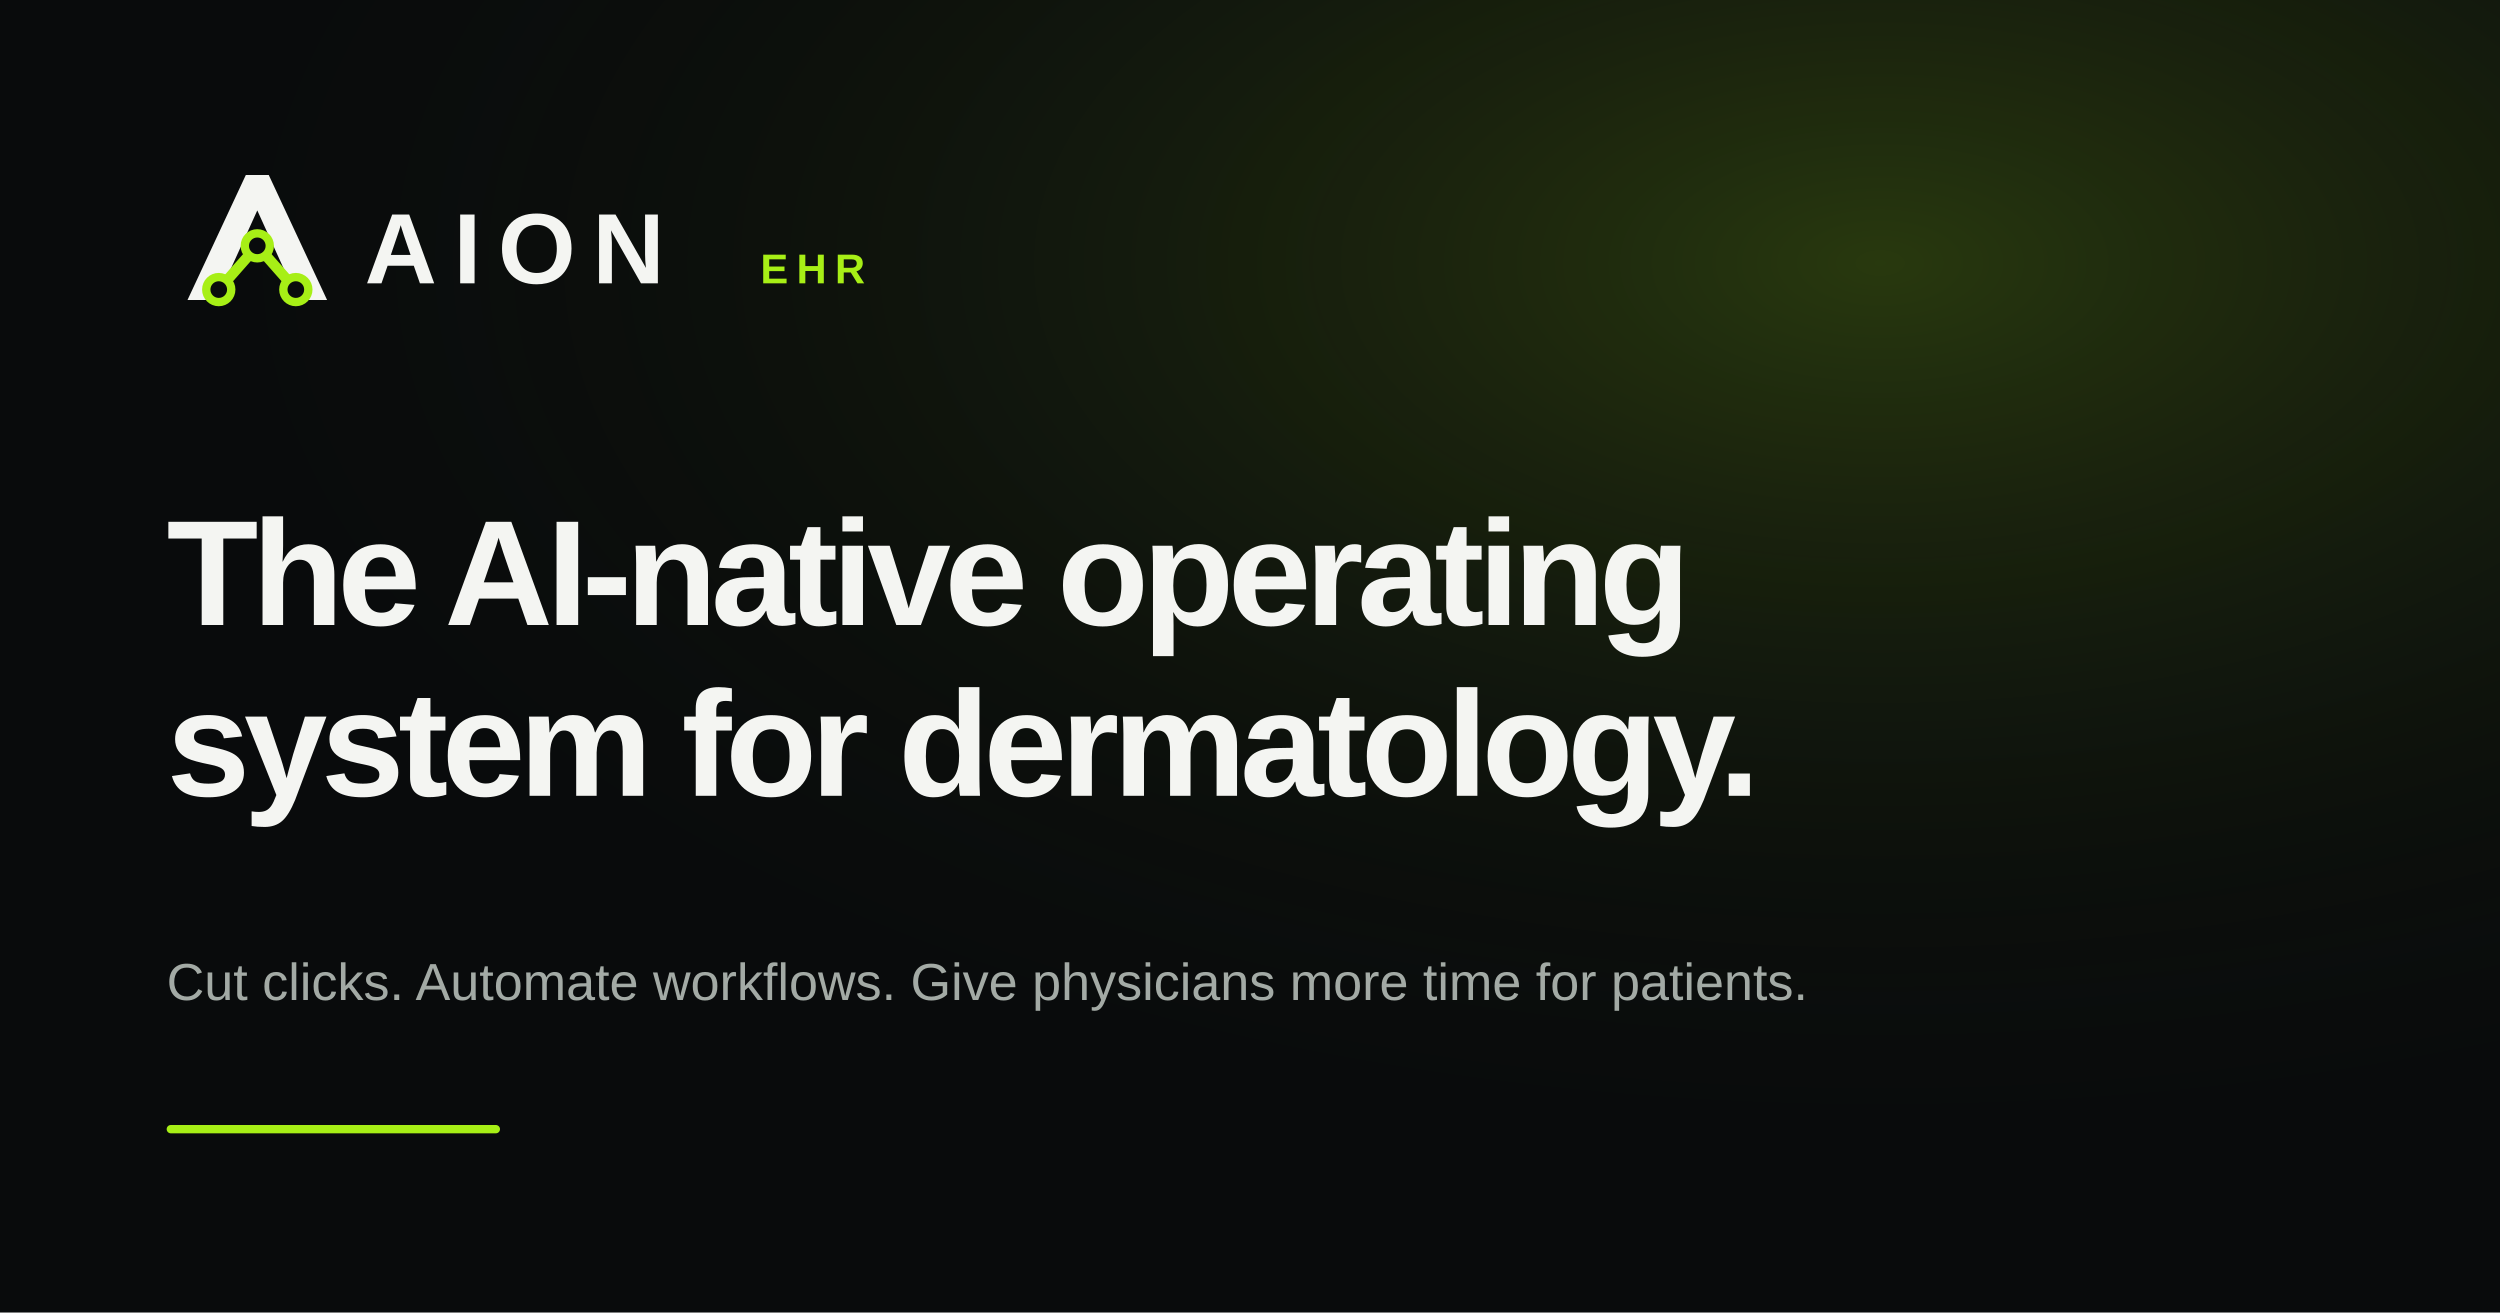
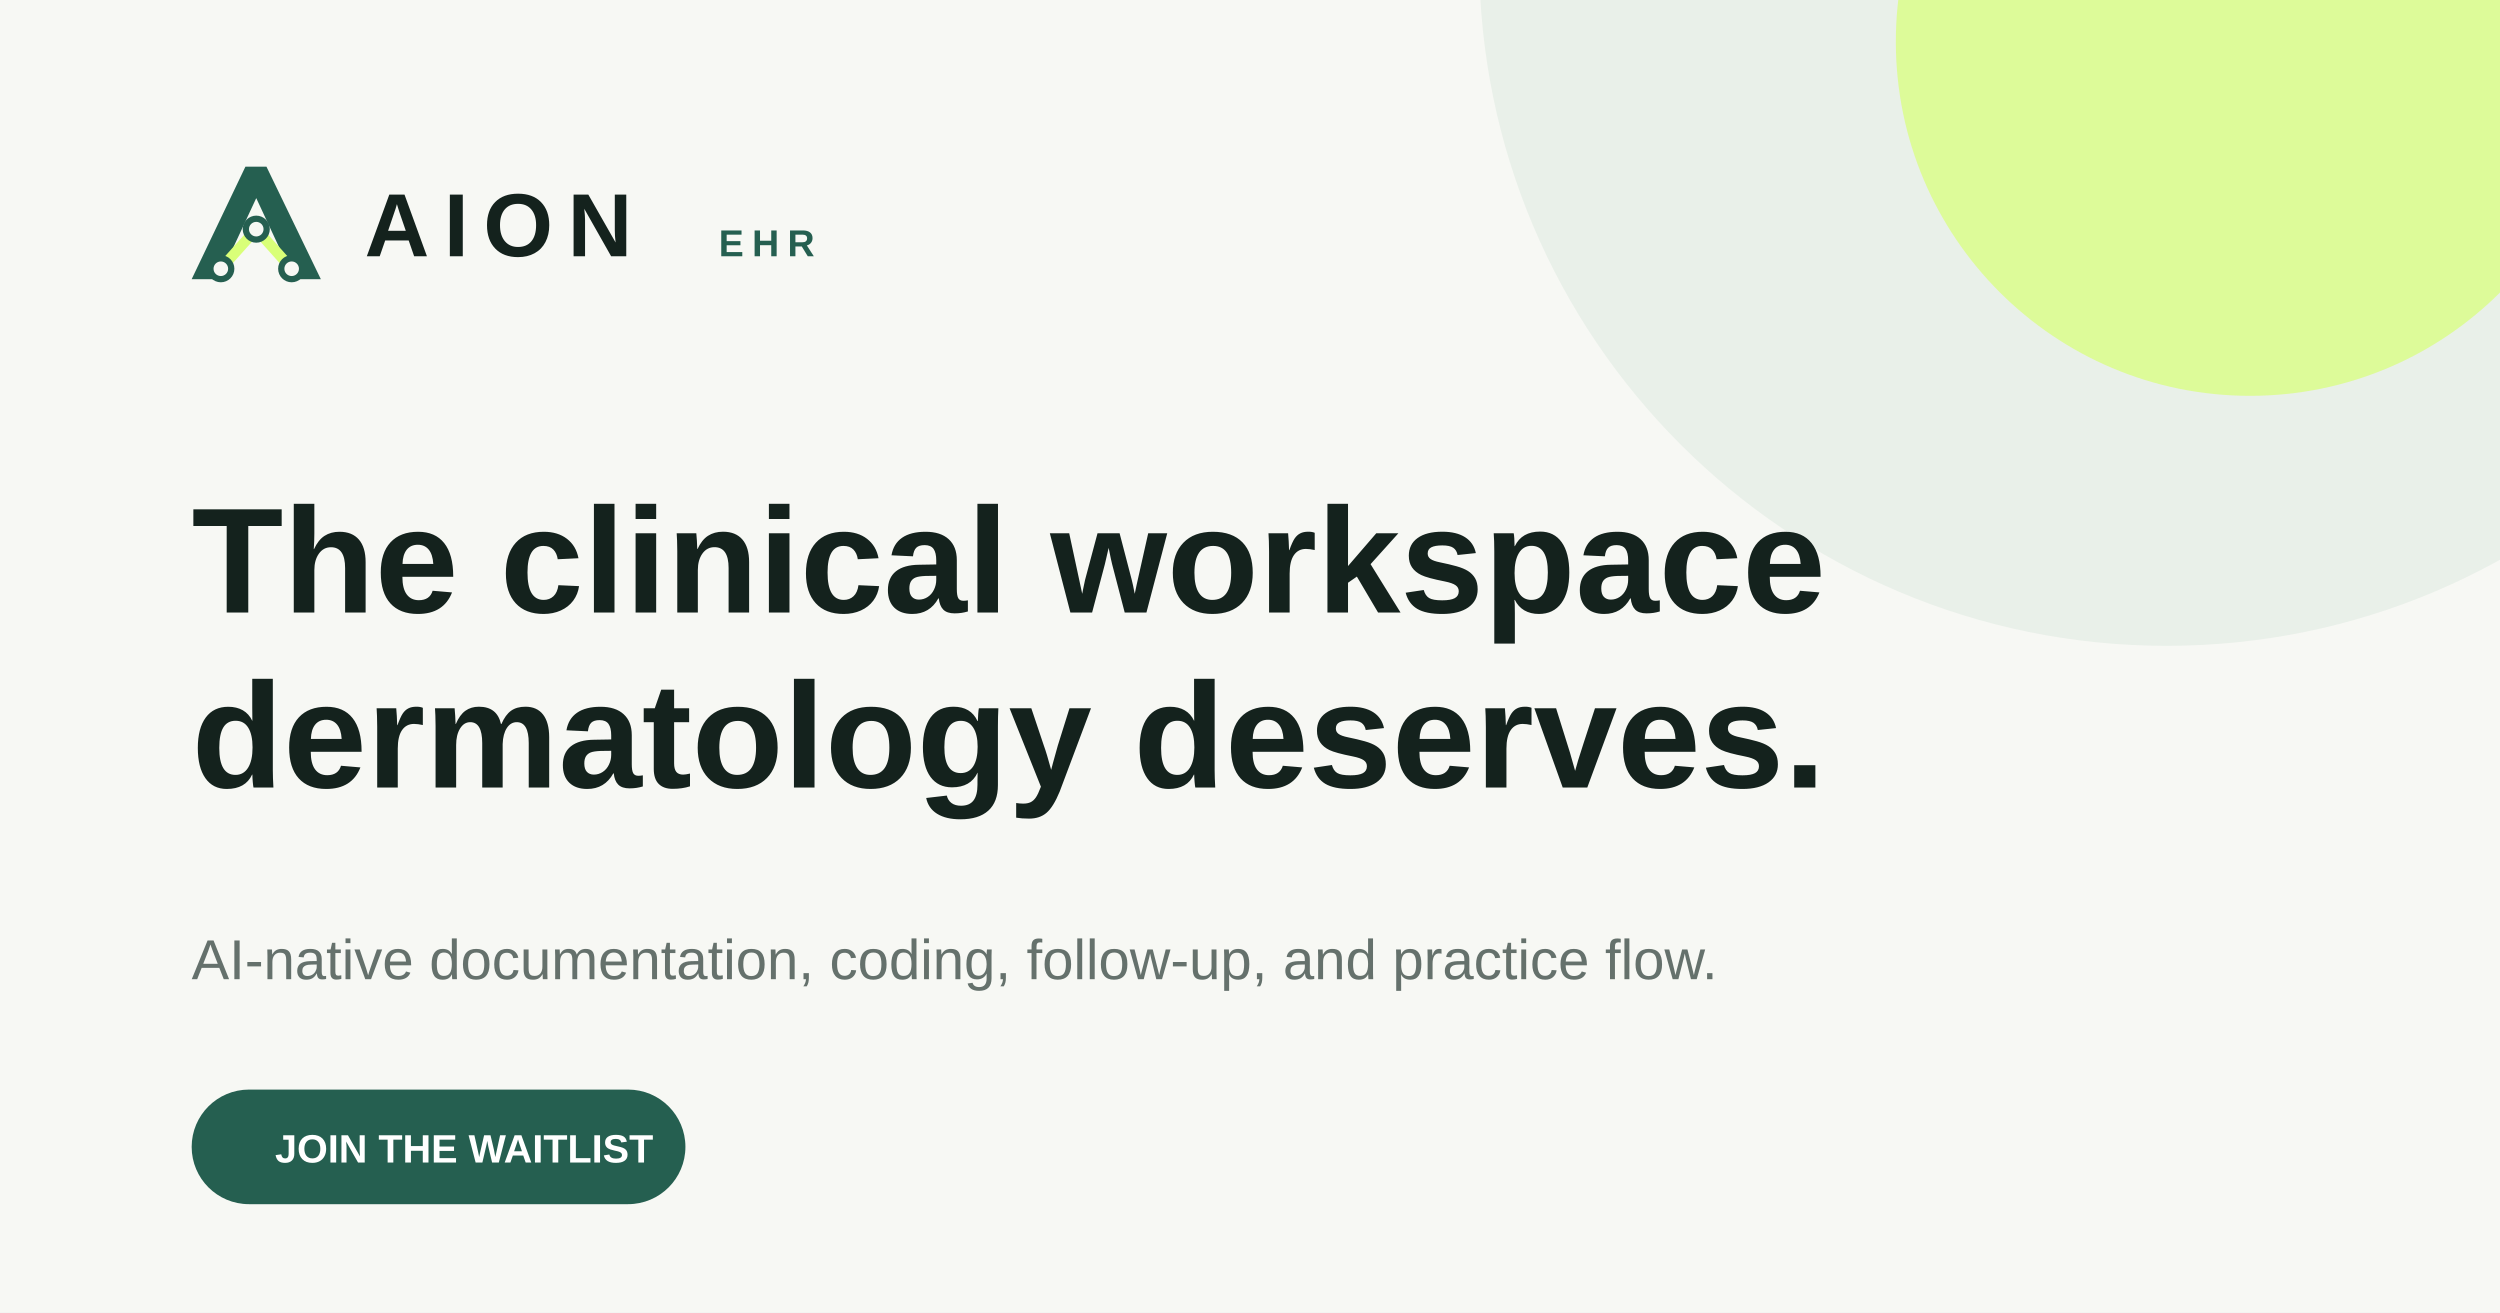
- <svg xmlns="http://www.w3.org/2000/svg" width="1200" height="630" viewBox="0 0 1200 630">
-   <defs>
-     <radialGradient id="g" cx="75%" cy="20%" r="70%">
-       <stop offset="0" stop-color="#a7ef16" stop-opacity=".20" />
-       <stop offset="1" stop-color="#090b0c" stop-opacity="0" />
-     </radialGradient>
-   </defs>
-   <rect width="1200" height="630" fill="#090b0c" />
-   <rect width="1200" height="630" fill="url(#g)" />
-   <g transform="translate(80 70)">
-     <path d="M10 74 38 14h11l28 60H63L43.5 31 24 74H10Z" fill="#f4f5f2" />
-     <path d="M25 69 43.5 48 62 69" fill="none" stroke="#a7ef16" stroke-width="5" stroke-linecap="round" stroke-linejoin="round" />
-     <circle cx="25" cy="69" r="6" fill="#090b0c" stroke="#a7ef16" stroke-width="4" />
-     <circle cx="43.5" cy="48" r="6" fill="#090b0c" stroke="#a7ef16" stroke-width="4" />
-     <circle cx="62" cy="69" r="6" fill="#090b0c" stroke="#a7ef16" stroke-width="4" />
-     <text x="95" y="66" font-family="Arial, sans-serif" font-size="48" font-weight="800" letter-spacing="8" fill="#f4f5f2">AION</text>
-     <text x="285" y="66" font-family="Arial, sans-serif" font-size="20" font-weight="700" letter-spacing="4" fill="#a7ef16">EHR</text>
+ <svg xmlns="http://www.w3.org/2000/svg" width="1200" height="630" viewBox="0 0 1200 630" fill="none">
+   <rect width="1200" height="630" fill="#F7F8F4" />
+   <circle cx="1040" cy="-20" r="330" fill="#E9F0E9" />
+   <circle cx="1080" cy="20" r="170" fill="#D9FF78" fill-opacity=".7" />
+   <g transform="translate(92 80)">
+     <path d="M0 54 25.8 0h10.1L62 54H49.1L31 15.1 12.9 54H0Z" fill="#255F50" />
+     <path d="m14 49 17-19 17 19" stroke="#D9FF78" stroke-width="5" stroke-linecap="round" stroke-linejoin="round" />
+     <circle cx="14" cy="49" r="5" fill="#F7F8F4" stroke="#255F50" stroke-width="3" />
+     <circle cx="31" cy="30" r="5" fill="#F7F8F4" stroke="#255F50" stroke-width="3" />
+     <circle cx="48" cy="49" r="5" fill="#F7F8F4" stroke="#255F50" stroke-width="3" />
  </g>
-   <text x="80" y="300" font-family="Arial, sans-serif" font-size="72" font-weight="700" letter-spacing="-3" fill="#f4f5f2">The AI-native operating</text>
-   <text x="80" y="382" font-family="Arial, sans-serif" font-size="72" font-weight="700" letter-spacing="-3" fill="#f4f5f2">system for dermatology.</text>
-   <text x="80" y="480" font-family="Arial, sans-serif" font-size="25" fill="#a3aaa5">Cut clicks. Automate workflows. Give physicians more time for patients.</text>
-   <rect x="80" y="540" width="160" height="4" rx="2" fill="#a7ef16" />
+   <text x="175" y="123" fill="#14221D" font-family="Arial, sans-serif" font-size="43" font-weight="700" letter-spacing="7">AION</text>
+   <text x="345" y="123" fill="#255F50" font-family="Arial, sans-serif" font-size="18" font-weight="700" letter-spacing="4">EHR</text>
+   <text x="92" y="294" fill="#14221D" font-family="Arial, sans-serif" font-size="72" font-weight="700">The clinical workspace</text>
+   <text x="92" y="378" fill="#14221D" font-family="Arial, sans-serif" font-size="72" font-weight="700">dermatology deserves.</text>
+   <text x="92" y="470" fill="#65716C" font-family="Arial, sans-serif" font-size="27">AI-native documentation, coding, follow-up, and practice flow.</text>
+   <rect x="92" y="523" width="237" height="55" rx="27.5" fill="#255F50" />
+   <text x="132" y="558" fill="white" font-family="Arial, sans-serif" font-size="19" font-weight="700">JOIN THE WAITLIST</text>
</svg>
